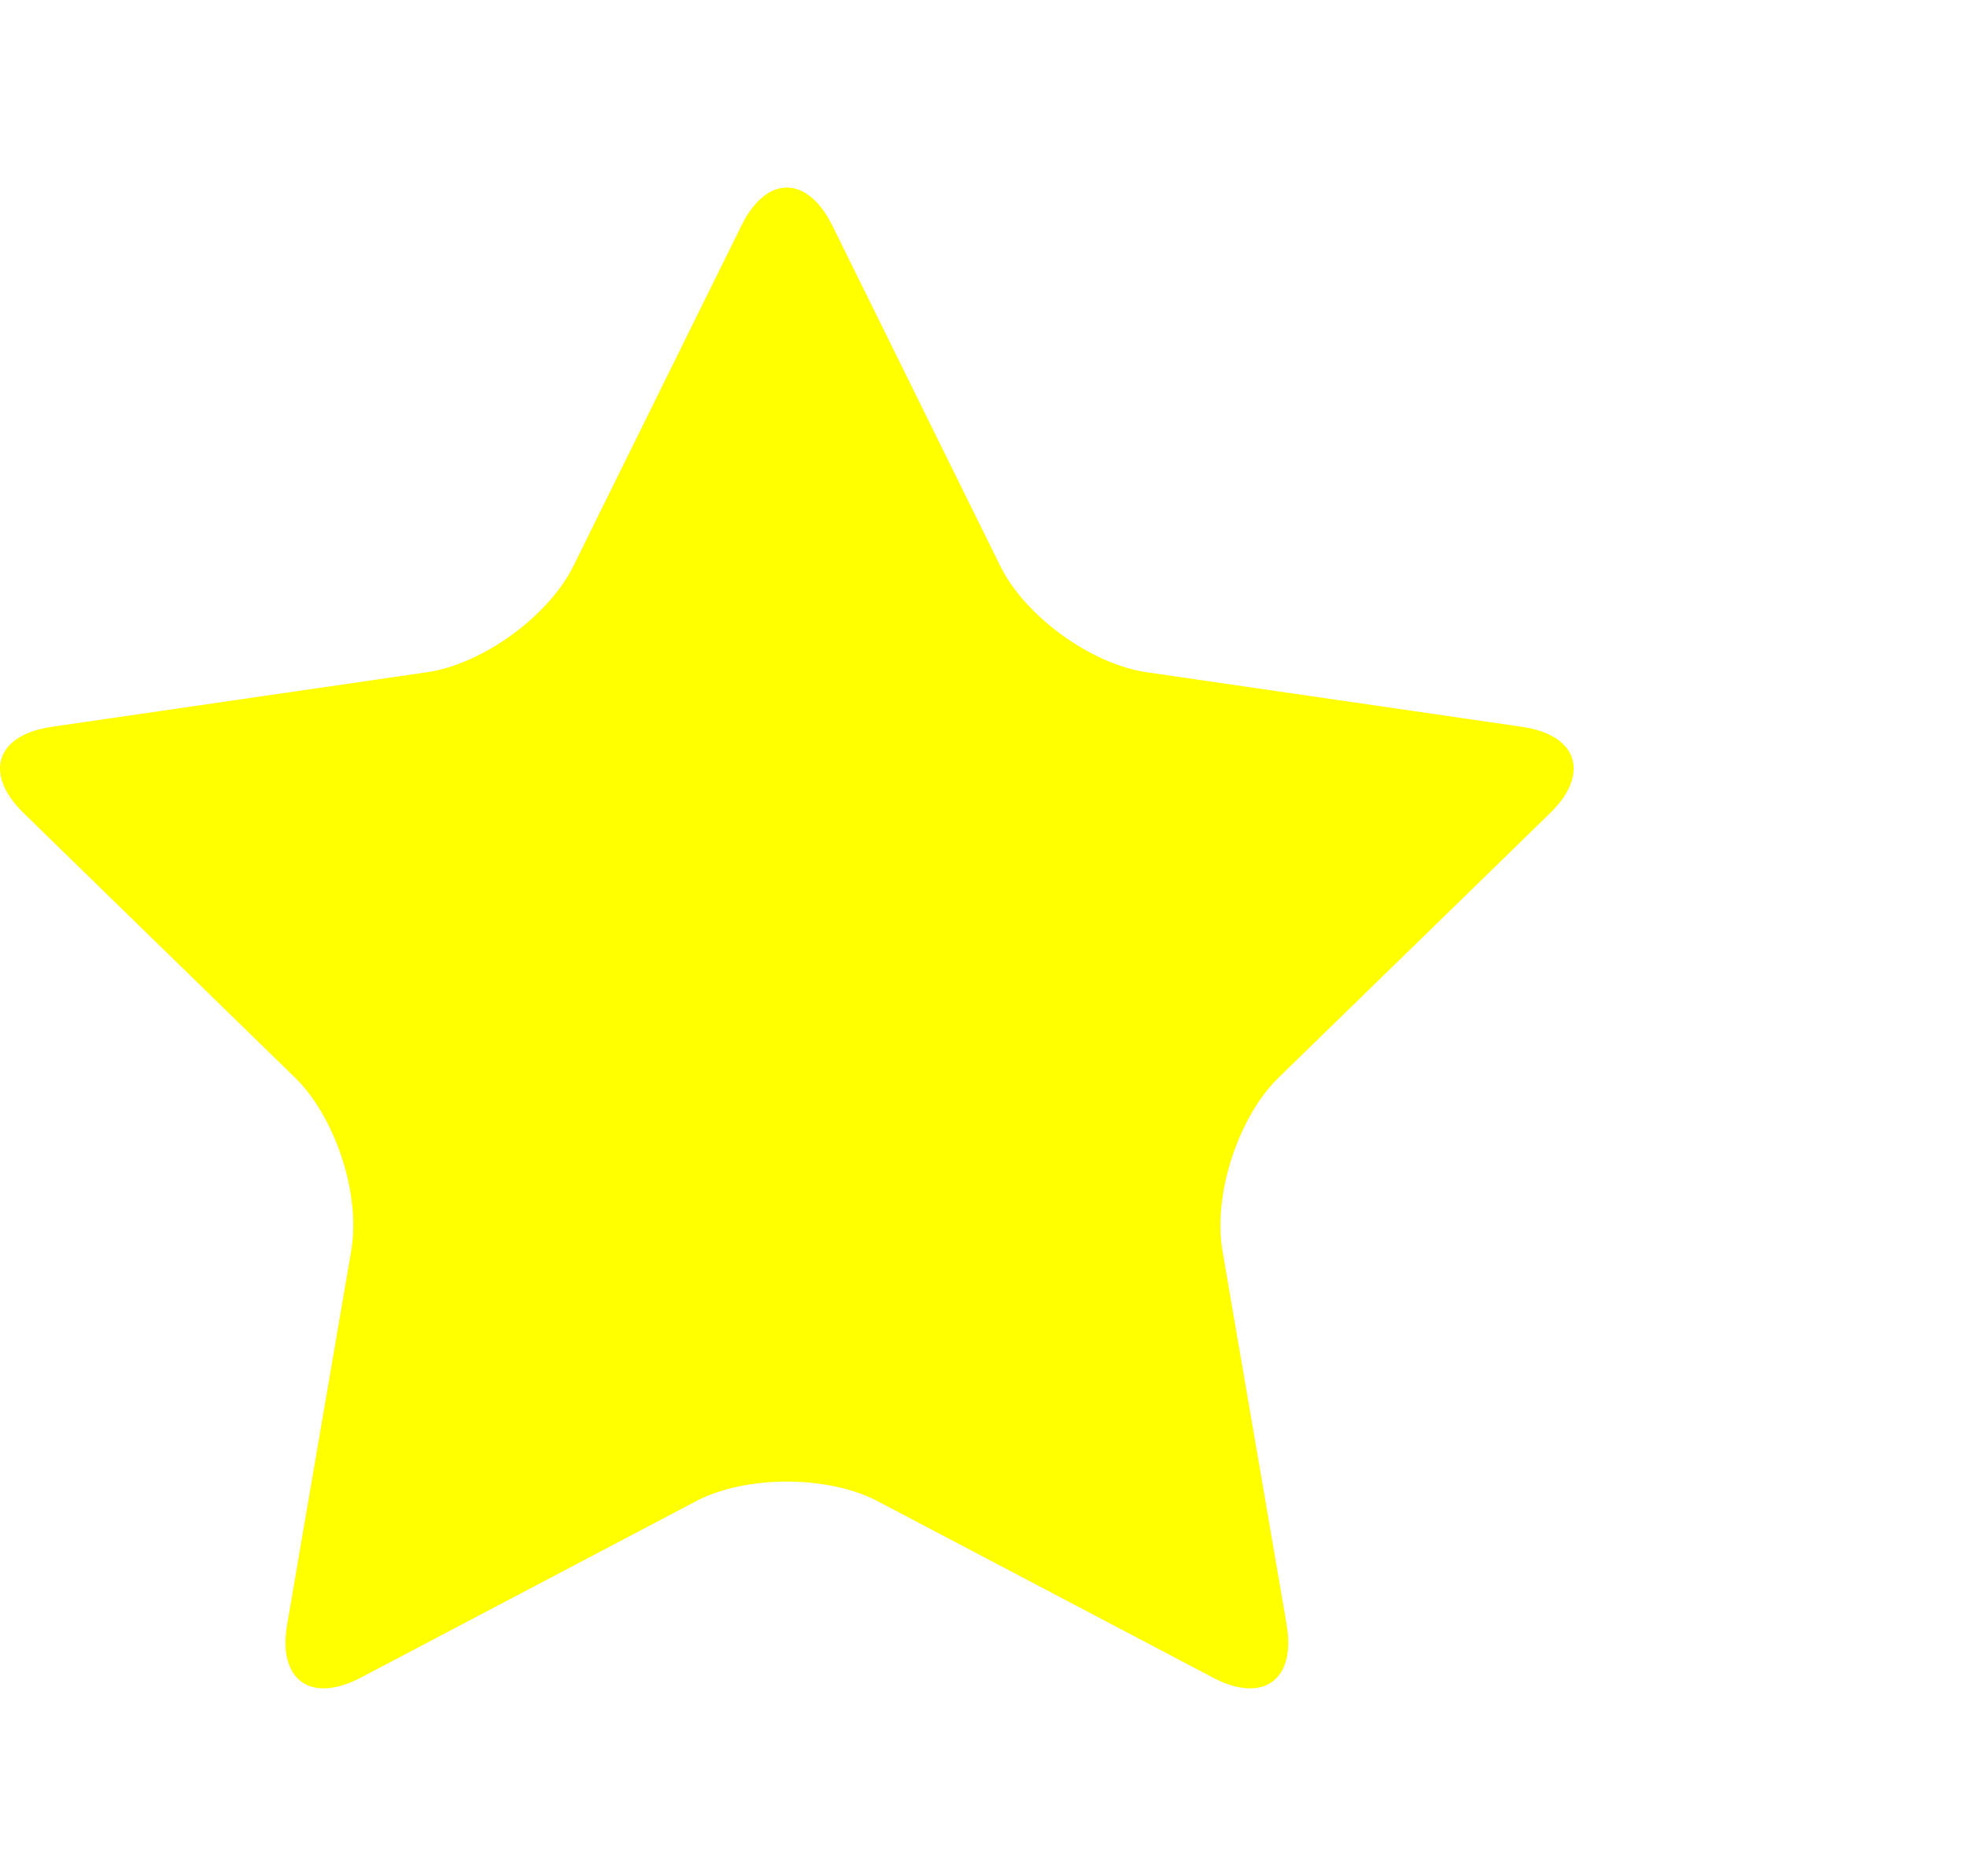
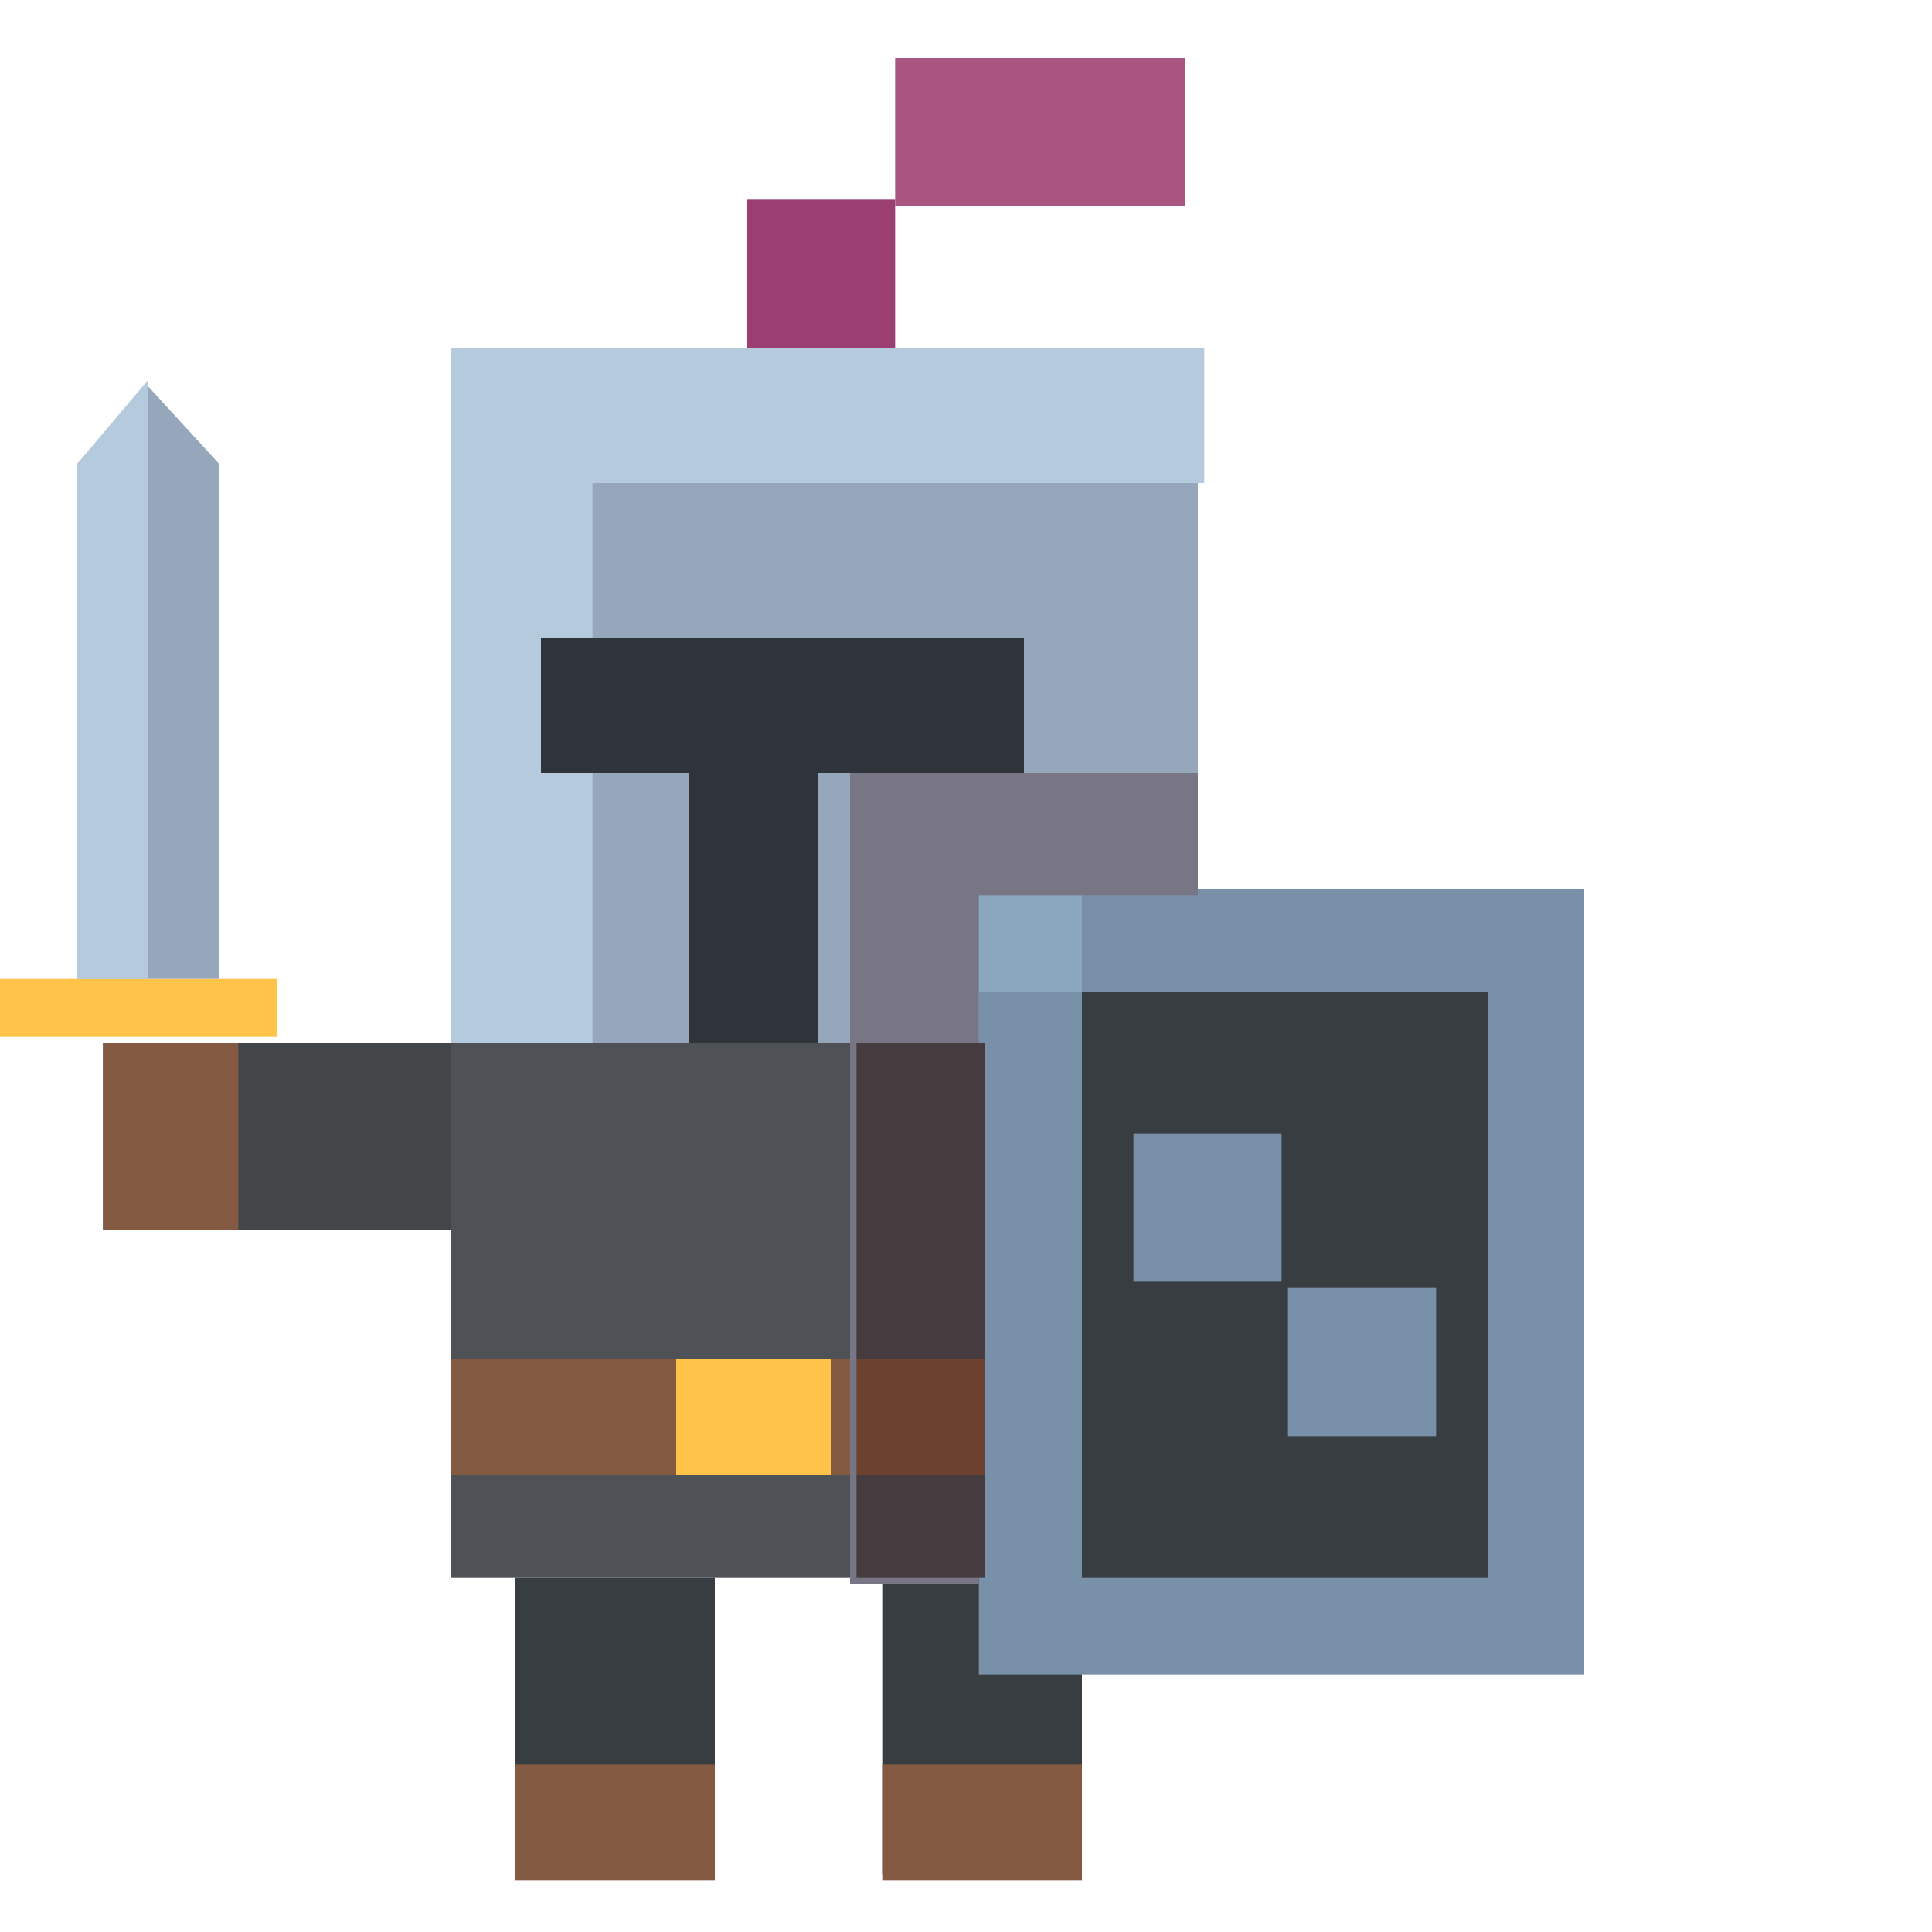
- <svg xmlns="http://www.w3.org/2000/svg" version="1.0" id="Ebene_1" x="0px" y="0px" width="21.775px" height="20.762px" viewBox="0 0 21.775 20.762" enable-background="new 0 0 21.775 20.762" xml:space="preserve">
-   <defs id="defs7" />
-   <path fill="#393A3B" d="M8.71,2.076c-0.182,0-0.363,0.14-0.501,0.419L6.35,6.261c-0.276,0.56-1.008,1.091-1.624,1.18L0.572,8.045  C-0.046,8.135-0.185,8.564,0.262,9l3.007,2.931c0.446,0.437,0.726,1.295,0.62,1.909l-0.71,4.14  c-0.077,0.446,0.094,0.708,0.404,0.708c0.118,0,0.255-0.038,0.407-0.117l3.717-1.956c0.276-0.145,0.641-0.216,1.003-0.216  c0.364,0,0.729,0.072,1.004,0.216l3.718,1.956c0.149,0.079,0.289,0.117,0.406,0.117c0.312,0,0.481-0.262,0.405-0.708l-0.711-4.14  c-0.104-0.614,0.174-1.474,0.619-1.909L17.16,9c0.446-0.437,0.307-0.865-0.311-0.955l-4.154-0.604  c-0.617-0.089-1.349-0.62-1.624-1.18L9.213,2.495C9.074,2.216,8.893,2.076,8.71,2.076L8.71,2.076z" id="path3" style="fill:#ffff00" />
+ <svg xmlns="http://www.w3.org/2000/svg" version="1.1" id="svg3004" x="0px" y="0px" viewBox="-290 382 30 30" enable-background="new -290 382 30 30" xml:space="preserve">
+   <g>
+     <path fill="#96A7BC" d="M-283,387.4h11.6v10.8H-283V387.4z" />
+     <path fill="#2E343A" d="M-279.3,391.9h2v6.3h-2V391.9z" />
+     <path fill="#4E5256" d="M-283,398.2h11.6h3.1v4.8h-3.1v-1.8h-0.8v5.3H-283V398.2z" />
+     <path fill="#434649" d="M-283,398.2h-1.9h-3.5v2.9h5.4V398.2z" />
+     <path fill="#845A42" d="M-283,403.1h10.8v1.8H-283V403.1z" />
+     <g>
+       <path fill="#FFC34A" d="M-279.5,403.1h2.4v1.8h-2.4V403.1z" />
+       <path fill="#FFC34A" d="M-290,397.2h4.3v0.9h-4.3V397.2z" />
+     </g>
+     <path fill="#96A7BC" d="M-286.6,389.2l-1.1-1.2l-1.1,1.2v8h2.2V389.2z" />
+     <path fill="#B6CADD" d="M-287.7,387.9v9.3h-1.1v-8L-287.7,387.9z" />
+     <path fill="#845A42" d="M-288.4,398.2h2.1v2.9h-2.1V398.2z" />
+     <path fill="#383D42" d="M-276.3,406.5h3.1v4.6h-3.1V406.5z" />
+     <g>
+       <path fill="#845A42" d="M-276.3,409.4h3.1v1.8h-3.1V409.4z" />
+       <path fill="#845A42" d="M-271.3,401.6h3.1v1.4h-3.1V401.6z" />
+     </g>
+     <path fill="#7890A8" d="M-274.8,395.8h9.4V408h-9.4V395.8z" />
+     <path fill="#B6CADD" d="M-280.8,398.2c0-0.3,0-8.7,0-8.7h9.5v-2.1H-283v10.8H-280.8" />
+     <path fill="#9B3E71" d="M-278.4,385.1h2.3v2.3h-2.3V385.1z" />
+     <g>
+       <path fill="#AA5580" d="M-276.1,382.9h4.5v2.3h-4.5V382.9z" />
+     </g>
+     <path fill="#383D42" d="M-282,406.5h3.1v4.6h-3.1V406.5z" />
+     <path fill="#845A42" d="M-282,409.4h3.1v1.8h-3.1V409.4z" />
+     <path fill="#383D42" d="M-273.2,397.4h6.3v9.1h-6.3V397.4z" />
+     <path fill="#7890A8" d="M-272.4,399.6h2.3v2.3h-2.3V399.6z" />
+     <path fill="#8AA7BF" d="M-274.8,395.8h1.6v1.6h-1.6V395.8z" />
+     <path fill="#7890A8" d="M-270,402h2.3v2.3h-2.3V402z" />
+     <path fill="#787685" d="M-274.8,394h-2v12.6h2v-10.7h3.4V394H-274.8z" />
+     <path fill="#2E343A" d="M-281.6,391.9h7.5v2.1h-7.5V391.9z" />
+     <rect x="-276.7" y="404.9" fill="#463B3E" width="2" height="1.6" />
+     <rect x="-276.7" y="403.1" fill="#6C4130" width="2" height="1.8" />
+     <rect x="-276.7" y="398.2" fill="#463B3E" width="2" height="4.9" />
+   </g>
</svg>
